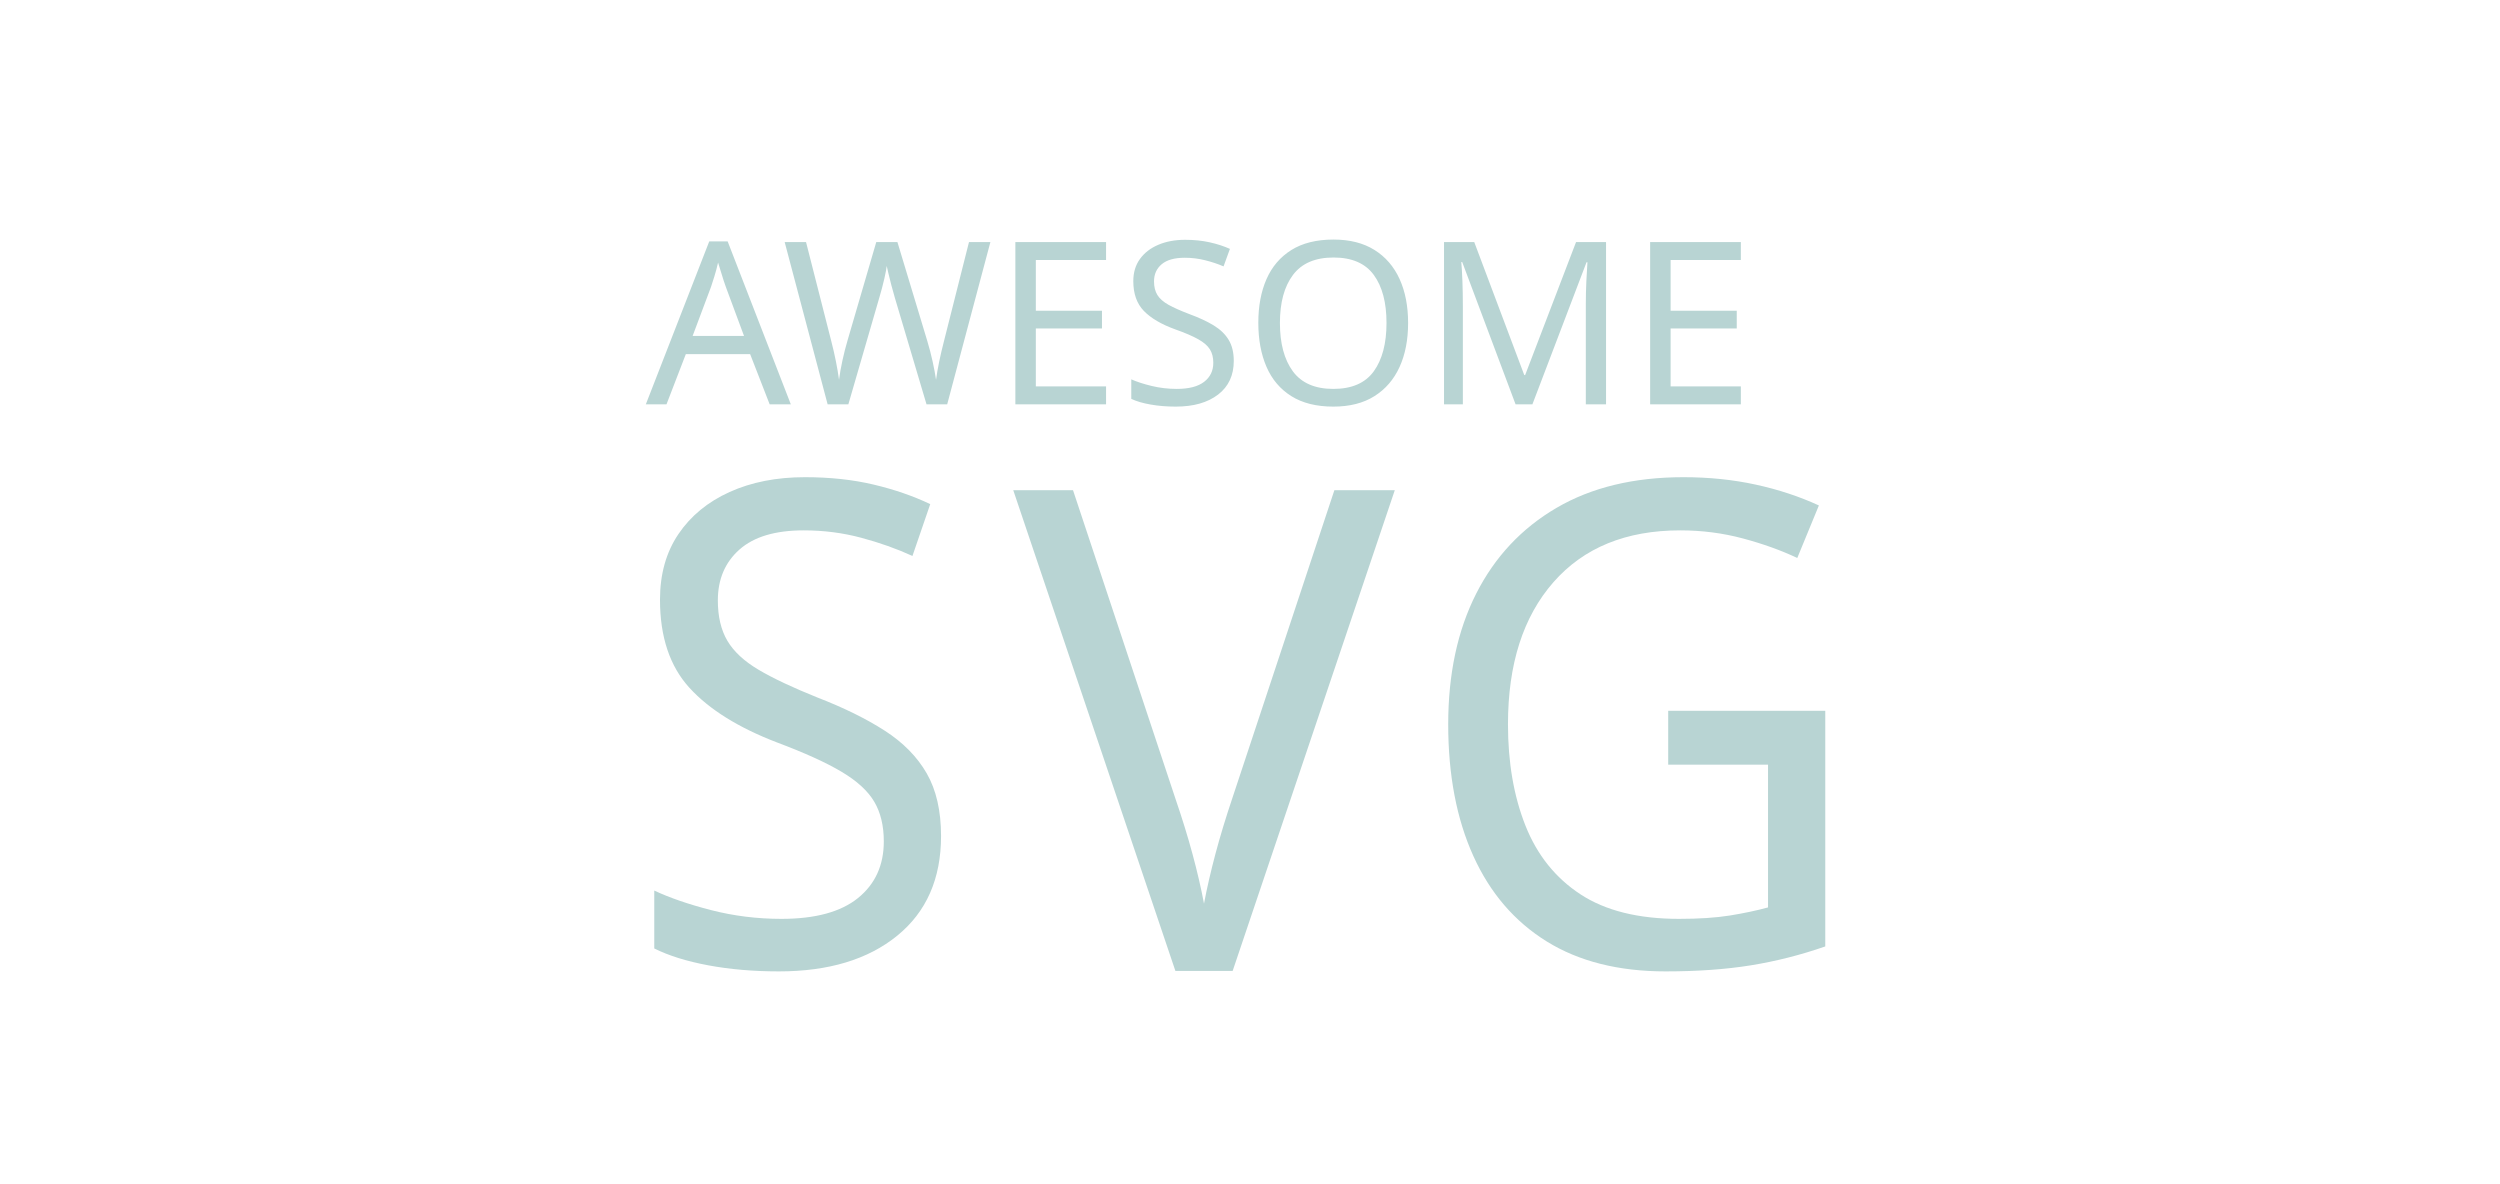
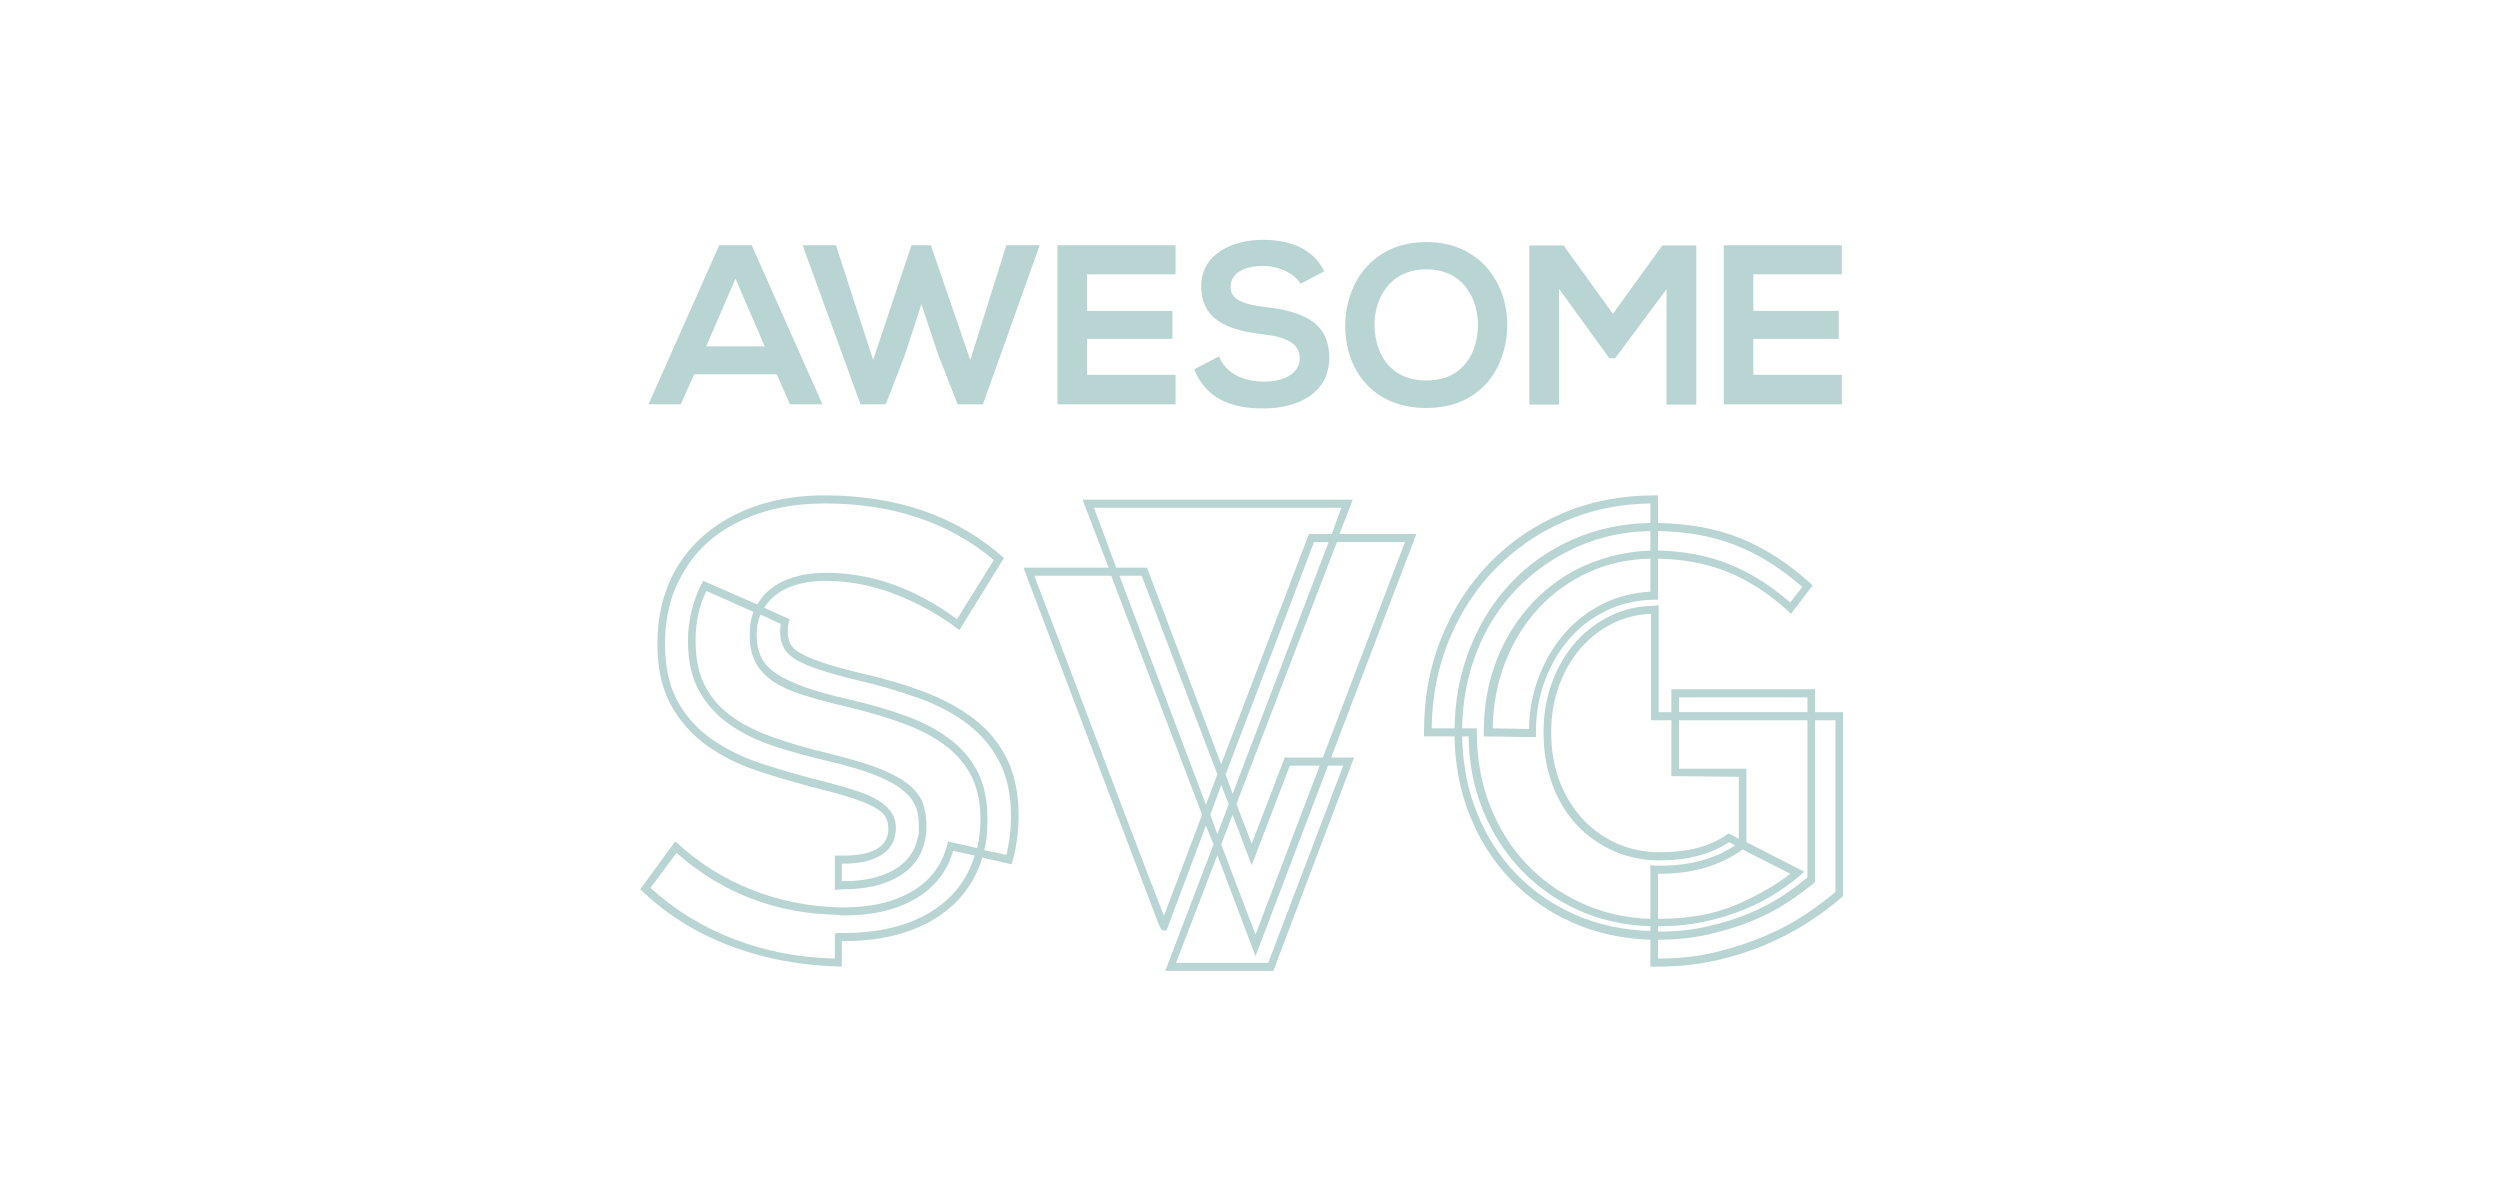
<svg xmlns="http://www.w3.org/2000/svg" version="1.1" id="Layer_1" x="0px" y="0px" width="792px" height="375px" viewBox="0 0 792 375" enable-background="new 0 0 792 375" xml:space="preserve">
-   <text transform="matrix(1 0 0 1 204.5962 128.0957)" fill="#B8D4D3" font-family="'NexaBold'" font-size="72">AWESOME</text>
-   <text transform="matrix(0.9444 0 0 1 197 305.5967)" fill="#B8D4D3" font-family="'TESLA'" font-size="213.289">S</text>
-   <text transform="matrix(0.9444 0 0 1 321 307.5967)" fill="#B8D4D3" font-family="'TESLA'" font-size="213.289">V</text>
-   <text transform="matrix(0.9444 0 0 1 446.501 305.5967)" fill="#B8D4D3" font-family="'TESLA'" font-size="213.289">G</text>
+   <g enable-background="new    ">
+     <g>
+       <g>
+         <path fill="#B8D4D3" d="M246.062,118.591h-26.13l-4.283,9.505H205.44l22.417-50.404h10.281l22.417,50.404h-10.28L246.062,118.591     z M232.998,88.276l-9.281,21.458h18.562L232.998,88.276z" />
+       </g>
+       <g>
+         <path fill="#B8D4D3" d="M311.382,128.096h-7.996l-6.211-15.842l-5.283-15.913l-5.211,16.058l-6.069,15.697h-7.996l-18.349-50.404     h10.567l11.78,36.363l12.137-36.363h6.139l12.494,36.363l11.423-36.363h10.566L311.382,128.096z" />
+       </g>
+       <g>
+         <path fill="#B8D4D3" d="M372.416,128.096h-37.409c0-16.777,0-33.627,0-50.404h37.409v9.217h-28.058v11.593h27.059v8.856h-27.059     v11.378h28.058V128.096z" />
+       </g>
+       <g>
+         <path fill="#B8D4D3" d="M412.034,89.86c-1.714-2.88-6.426-5.616-11.851-5.616c-6.997,0-10.353,2.952-10.353,6.696     c0,4.393,5.14,5.616,11.137,6.337c10.425,1.296,20.134,4.032,20.134,16.057c0,11.233-9.854,16.058-20.989,16.058     c-10.209,0-18.062-3.168-21.775-12.385l7.854-4.104c2.212,5.545,7.995,7.993,14.064,7.993c5.926,0,11.494-2.089,11.494-7.562     c0-4.752-4.926-6.696-11.565-7.416c-10.209-1.225-19.634-3.961-19.634-15.266c0-10.369,10.139-14.617,19.347-14.689     c7.783,0,15.851,2.232,19.635,10.009L412.034,89.86z" />
+       </g>
+       <g>
+         <path fill="#B8D4D3" d="M477.495,103.182c-0.142,13.033-8.065,26.066-25.629,26.066c-17.562,0-25.702-12.745-25.702-25.994     s8.425-26.57,25.702-26.57C469.071,76.684,477.638,90.005,477.495,103.182z M435.446,103.397     c0.214,8.281,4.64,17.138,16.42,17.138s16.207-8.929,16.35-17.21c0.143-8.496-4.569-18.001-16.35-18.001     S435.231,94.9,435.446,103.397z" />
+       </g>
+       <g>
+         <path fill="#B8D4D3" d="M527.966,91.589l-16.278,21.89h-1.856l-15.92-21.962v36.651h-9.424V77.764h10.852l15.635,21.674     l15.635-21.674h10.781v50.404h-9.424V91.589z" />
+       </g>
+       <g>
+         <path fill="#B8D4D3" d="M583.504,128.096h-37.411c0-16.777,0-33.627,0-50.404h37.411v9.217h-28.058v11.593h27.058v8.856h-27.058     v11.378h28.058V128.096z" />
+       </g>
+     </g>
+   </g>
+   <g enable-background="new    ">
+     <g>
+       <g>
+         <path fill="#B8D4D3" d="M271.73,213.029c7.654,1.706,14.604,3.732,20.848,6.078c6.244,2.347,11.614,5.263,16.114,8.746     c4.498,3.485,7.957,7.715,10.374,12.689c2.417,4.979,3.625,10.951,3.625,17.917v0.214c0,2.559-0.201,5.191-0.604,7.891     c-0.403,2.703-0.941,5.119-1.611,7.252l-9.266-2.133c-2.553,8.392-7.654,14.896-15.309,19.516     c-7.654,4.623-17.191,6.932-28.603,6.932h-0.604v8.105c-12.759-0.287-24.575-2.486-35.452-6.611     c-10.877-4.123-20.345-10.096-28.402-17.916l11.079-15.145c7.251,6.686,15.274,11.768,24.071,15.25     c8.793,3.486,18.028,5.369,27.696,5.652h1.612c8.863,0,16.215-1.775,22.056-5.332c5.842-3.553,9.499-8.744,10.978-15.57     l9.266,2.133c0.67-3.125,1.007-6.111,1.007-8.957v-0.428c0-5.258-0.976-9.774-2.92-13.543c-1.948-3.766-4.734-7.002-8.359-9.705     c-3.626-2.699-8.057-5.012-13.294-6.932s-11.148-3.66-17.726-5.226c-5.373-1.28-10.005-2.522-13.898-3.733     c-3.896-1.206-7.085-2.666-9.568-4.371c-2.487-1.707-4.331-3.733-5.54-6.08c-1.208-2.346-1.813-5.152-1.813-8.424v-0.428     c0-2.559,0.403-4.904,1.208-7.038l-14.906-6.612c-2.285,4.552-3.424,9.742-3.424,15.57v0.214c0,5.405,0.907,9.991,2.719,13.757     c1.813,3.77,4.498,7.006,8.058,9.705c3.556,2.703,7.988,5.012,13.294,6.932c5.303,1.92,11.513,3.732,18.632,5.439     c6.446,1.565,11.648,3.129,15.611,4.691c3.959,1.566,7.05,3.273,9.266,5.119c2.216,1.85,3.692,3.807,4.431,5.865     c0.737,2.062,1.108,4.303,1.108,6.719v1.707c0,0.996-0.135,2.062-0.403,3.199c-1.076,4.979-3.862,8.818-8.359,11.518     c-4.5,2.702-10.308,4.053-17.423,4.053c-0.271,0-0.74,0.036-1.41,0.105c-0.674,0.074-1.143,0.107-1.41,0.107v-10.878h2.82     c8.728,0,13.426-2.486,14.1-7.466v-1.279c0-1.279-0.271-2.416-0.806-3.412c-0.539-0.994-1.58-1.953-3.123-2.88     c-1.545-0.923-3.761-1.883-6.647-2.88c-2.889-0.992-6.616-2.059-11.18-3.199c-6.716-1.705-13.193-3.589-19.438-5.652     c-6.244-2.059-11.717-4.799-16.417-8.211c-4.702-3.412-8.46-7.678-11.28-12.797c-2.82-5.119-4.23-11.518-4.23-19.196v-0.427     c0-8.389,1.812-15.923,5.438-22.608c4.296-7.679,10.575-13.614,18.833-17.81c8.259-4.192,17.827-6.292,28.704-6.292     c11.412,0,21.855,1.637,31.322,4.906c9.467,3.272,17.958,8.249,25.481,14.93l-14.1,22.822     c-6.446-4.832-13.294-8.639-20.546-11.41c-7.251-2.773-14.503-4.16-21.754-4.16c-4.567,0-8.529,0.713-11.884,2.133     c-3.358,1.423-5.911,3.556-7.655,6.399l8.058,3.626c-0.403,1.14-0.604,2.062-0.604,2.772v1.493c0,1.279,0.268,2.453,0.806,3.52     c0.535,1.066,1.611,2.062,3.223,2.986c1.611,0.926,3.858,1.886,6.748,2.879C263.236,210.826,267.028,211.893,271.73,213.029z      M267.299,295.572c10.877,0,19.907-2.133,27.092-6.398c7.182-4.266,11.985-10.309,14.402-18.13l-6.849-1.493     c-1.882,6.542-5.842,11.591-11.885,15.144c-6.043,3.556-13.631,5.332-22.761,5.332c-0.806,0-1.41-0.069-1.813-0.213     c-9.669-0.14-18.802-1.847-27.395-5.119c-8.595-3.27-16.517-8.104-23.769-14.503l-8.258,11.09     c7.654,6.969,16.448,12.371,26.387,16.211c9.936,3.839,20.612,5.902,32.027,6.186v-6.826v-1.066c0.132,0,0.302-0.033,0.503-0.106     c0.202-0.069,0.435-0.106,0.705-0.106H267.299z M239.905,191.487c1.879-3.27,4.699-5.759,8.46-7.465     c3.758-1.707,8.189-2.56,13.294-2.56c7.251,0,14.368,1.247,21.352,3.732c6.981,2.49,13.697,6.153,20.143,10.985l11.683-18.77     c-14.235-11.944-32.096-17.917-53.58-17.917c-10.475,0-19.674,1.993-27.596,5.972c-7.925,3.982-13.833,9.598-17.726,16.85     c-3.494,6.116-5.237,13.224-5.237,21.329v0.427c0,7.251,1.309,13.261,3.928,18.022c2.619,4.766,6.175,8.745,10.676,11.944     c4.498,3.2,9.735,5.796,15.712,7.785c5.974,1.993,12.388,3.839,19.236,5.546c4.432,1.14,8.158,2.206,11.179,3.199     c3.021,0.996,5.439,2.1,7.251,3.306c1.813,1.21,3.123,2.489,3.928,3.839c0.806,1.354,1.208,2.88,1.208,4.586v0.427     c0,0.569-0.069,0.997-0.202,1.28c-0.271,2.985-1.847,5.332-4.733,7.038c-2.889,1.706-6.748,2.56-11.582,2.56h-0.604v5.545h0.604     c6.446,0,11.714-1.173,15.812-3.52c4.095-2.346,6.613-5.651,7.554-9.918c0.268-0.709,0.403-1.386,0.403-2.025     c0-0.641,0-1.312,0-2.026v-0.427c0-2.559-0.472-4.762-1.41-6.611c-0.941-1.847-2.518-3.553-4.733-5.119     c-2.216-1.563-5.137-3.02-8.762-4.373c-3.626-1.35-8.126-2.666-13.496-3.945c-6.178-1.42-11.985-3.02-17.423-4.799     c-5.439-1.777-10.172-4.086-14.201-6.932c-4.028-2.844-7.22-6.363-9.568-10.559c-2.351-4.192-3.525-9.491-3.525-15.89v-0.214     c0-2.986,0.368-6.005,1.108-9.064c0.736-3.057,1.712-5.792,2.921-8.211c0.132-0.283,0.267-0.533,0.403-0.747     c0.132-0.213,0.268-0.46,0.403-0.747l1.007,0.427L239.905,191.487z M320.275,258.46c0-6.538-1.177-12.157-3.525-16.851     c-2.351-4.691-5.674-8.707-9.971-12.051c-4.299-3.339-9.467-6.111-15.51-8.318c-6.043-2.202-12.76-4.158-20.143-5.865     c-8.863-2.133-15.076-4.191-18.632-6.186c-3.56-1.988-5.338-4.905-5.338-8.744v-0.427c0-1.136,0.066-1.919,0.201-2.347     l-6.446-2.985c-0.806,1.993-1.208,4.052-1.208,6.185v0.428c0,2.559,0.469,4.835,1.41,6.824c0.938,1.994,2.518,3.732,4.733,5.227     c2.216,1.492,5.203,2.916,8.964,4.266c3.758,1.353,8.46,2.666,14.1,3.945c6.849,1.566,12.958,3.343,18.33,5.332     c5.369,1.993,9.971,4.446,13.798,7.359c3.827,2.916,6.748,6.398,8.762,10.451s3.021,8.924,3.021,14.609v0.428     c0,1.705-0.069,3.342-0.201,4.904c-0.136,1.566-0.403,3.13-0.806,4.693l7.05,1.492c0.403-1.846,0.736-3.766,1.007-5.758     c0.268-1.99,0.403-4.123,0.403-6.398V258.46z" />
+       </g>
+     </g>
+   </g>
+   <g enable-background="new    ">
+     <g>
+       <g>
+         <path fill="#B8D4D3" d="M403.385,307.597h-34.243l15.309-40.099l-2.417-5.972l-12.489,33.272h-0.806     c-0.403,0-0.739-0.213-1.007-0.639c-0.271-0.428-0.941-2.061-2.015-4.906l-41.495-109.417h26.992l-8.258-21.542h85.607     l-4.229,10.877h24.373l-26.992,70.812h7.252L403.385,307.597z M327.647,182.396c0.806,2.133,2.248,5.903,4.331,11.304     c2.08,5.405,4.463,11.661,7.151,18.77c2.685,7.112,5.539,14.647,8.561,22.608c3.021,7.965,5.908,15.57,8.662,22.822     c2.75,7.252,5.237,13.758,7.453,19.516c2.216,5.76,3.859,9.992,4.935,12.691l12.086-31.994l-28.805-75.717H327.647z      M353.632,179.836h9.668l0.403,0.854l23.165,61.427l27.797-72.945h7.251l3.021-8.318h-78.356L353.632,179.836z M354.639,182.396     l27.395,72.518l3.626-9.598l-23.97-62.92H354.639z M372.566,305.037h29.208l23.769-62.494h-4.834l-22.963,60.361l-12.086-31.993     L372.566,305.037z M383.443,258.113l2.216,6.186l3.625-9.598l-2.417-5.973L383.443,258.113z M386.868,267.498l10.877,28.581     l20.344-53.536h-9.467l-12.086,31.567l-6.043-15.997L386.868,267.498z M388.278,245.316l2.215,6.186l30.416-79.771h-4.633     L388.278,245.316z M391.702,254.701l4.834,12.584l10.475-27.301h12.086l25.984-68.253h-21.553L391.702,254.701z" />
+       </g>
+     </g>
+   </g>
+   <g enable-background="new    ">
+     <g>
+       <g>
+         <path fill="#B8D4D3" d="M583.876,225.613v58.229l-0.402,0.426c-2.955,2.56-6.38,5.119-10.273,7.679     c-3.896,2.56-8.293,4.905-13.193,7.038c-4.903,2.133-10.272,3.876-16.114,5.227c-5.842,1.353-12.187,2.025-19.035,2.025h-2.015     v-8.531c-8.97-0.283-17.2-2.096-24.697-5.439c-7.497-3.339-13.986-7.854-19.476-13.543c-5.489-5.686-9.804-12.404-12.948-20.156     c-3.147-7.748-4.787-16.174-4.919-25.275h-9.669v-1.705c0-10.665,1.845-20.547,5.539-29.648     c3.692-9.098,8.794-16.989,15.309-23.674c6.513-6.682,14.201-11.908,23.064-15.677c8.862-3.766,18.531-5.652,29.006-5.652h1.208     v8.745c9.669,0.143,18.33,1.743,25.985,4.799c7.654,3.06,15.037,7.785,22.157,14.184l0.806,0.854l-6.849,8.958l-0.806-0.853     c-6.313-5.686-12.76-9.845-19.338-12.478c-6.581-2.629-13.898-4.016-21.956-4.159v13.011h-1.007     c-5.237,0-10.172,1.066-14.805,3.199s-8.631,5.086-11.985,8.852c-3.358,3.77-6.012,8.211-7.957,13.33     c-1.948,5.119-2.92,10.595-2.92,16.424v1.706l-16.518-0.214v-1.705c0-7.818,1.31-15.178,3.928-22.076     c2.619-6.895,6.411-13.044,11.381-18.449c4.967-5.259,10.642-9.278,17.021-12.051c6.377-2.773,13.194-4.299,20.445-4.586v-6.185     c-8.432,0.143-16.262,1.85-23.488,5.119c-7.227,3.273-13.518,7.679-18.872,13.224c-5.354,5.545-9.536,12.087-12.545,19.623     c-3.012,7.538-4.586,15.714-4.718,24.528h4.633v1.279c0,8.248,1.369,15.927,4.113,23.035c2.741,7.112,6.553,13.261,11.438,18.449     c4.885,5.193,10.67,9.352,17.361,12.479c6.691,3.129,14.05,4.835,22.078,5.119v-17.064c0.403,0.145,0.872,0.214,1.41,0.214h1.812     c9.267,0,17.122-2.133,23.567-6.398l-1.812-1.066c-5.911,3.839-13.093,5.759-21.553,5.759h-2.417     c-5.105-0.283-9.805-1.493-14.101-3.626c-4.299-2.133-7.991-4.976-11.079-8.532c-3.09-3.553-5.473-7.748-7.15-12.584     c-1.681-4.832-2.518-10.023-2.518-15.57v-0.426c0-5.546,0.906-10.771,2.719-15.677c1.813-4.905,4.297-9.135,7.453-12.69     c3.153-3.553,6.88-6.362,11.18-8.426c4.296-2.059,8.929-3.092,13.898-3.092l1.209-0.214v33.913h4.028v-7.252h45.523v7.252     H583.876z M460.803,230.732c0.132-9.098,1.771-17.597,4.919-25.488c3.145-7.892,7.459-14.75,12.948-20.583     c5.489-5.829,12.014-10.415,19.576-13.757c7.563-3.339,15.763-5.083,24.597-5.226v-6.186c-9.907,0.144-19.041,2.063-27.407,5.759     c-8.365,3.699-15.629,8.711-21.785,15.037c-6.156,6.329-11.013,13.793-14.566,22.395c-3.557,8.604-5.4,17.953-5.533,28.048     H460.803z M522.843,293.439c-8.328-0.283-15.947-1.99-22.862-5.119c-6.918-3.126-12.926-7.358-18.027-12.691     c-5.105-5.332-9.134-11.587-12.086-18.769c-2.956-7.179-4.501-15.037-4.633-23.569h-2.015c0.132,8.818,1.706,16.924,4.718,24.315     c3.009,7.396,7.157,13.831,12.444,19.303c5.288,5.476,11.545,9.784,18.771,12.931c7.226,3.146,15.123,4.846,23.689,5.092V293.439     z M522.843,176.983c-7.062,0.144-13.621,1.6-19.684,4.373c-6.062,2.772-11.32,6.579-15.783,11.411     c-4.463,4.836-7.963,10.487-10.494,16.956c-2.53,6.473-3.861,13.475-3.993,21.01l11.481,0.213     c0.132-5.972,1.208-11.551,3.223-16.743c2.015-5.188,4.733-9.737,8.158-13.65c3.424-3.909,7.452-7.002,12.086-9.278     c4.633-2.272,9.634-3.552,15.006-3.839V176.983z M550.842,265.711v-19.622l-21.352-0.213v-17.703h-6.446v-33.7     c-4.431,0.144-8.595,1.21-12.488,3.199c-3.896,1.994-7.251,4.66-10.071,7.999c-2.82,3.343-5.036,7.252-6.647,11.731     c-1.611,4.479-2.417,9.277-2.417,14.396v0.426c0,5.263,0.806,10.132,2.417,14.611c1.611,4.479,3.858,8.391,6.748,11.73     c2.886,3.343,6.311,6.009,10.272,7.998c3.96,1.993,8.359,3.13,13.194,3.413h2.216c8.592,0,15.51-1.847,20.747-5.546l0.604-0.426     L550.842,265.711z M525.26,174.424c8.058,0.144,15.441,1.53,22.157,4.159c6.714,2.633,13.295,6.719,19.74,12.265l3.827-4.906     c-6.849-5.972-13.898-10.378-21.149-13.224c-7.252-2.843-15.444-4.336-24.575-4.479V174.424z M525.26,295.146     c5.505,0,10.642-0.53,15.41-1.593c4.765-1.063,9.13-2.41,13.093-4.039c3.959-1.63,7.519-3.473,10.676-5.529     c3.153-2.053,5.873-4.076,8.158-6.062v-49.749h-40.689v15.356h21.352v23.249l18.33,9.384c-0.271,0.287-0.472,0.464-0.604,0.533     c-0.135,0.074-0.271,0.181-0.402,0.32l-0.403,0.427c-2.149,1.827-4.702,3.687-7.654,5.579c-2.955,1.893-6.313,3.612-10.071,5.155     c-3.761,1.546-7.891,2.81-12.388,3.79c-4.501,0.982-9.436,1.473-14.806,1.473V295.146z M581.459,228.173h-6.445v51.189     l-0.403,0.427c-2.417,1.992-5.237,4.053-8.46,6.186s-6.918,4.052-11.078,5.758c-4.164,1.707-8.731,3.13-13.697,4.266     c-4.97,1.141-10.343,1.707-16.115,1.707v5.973c6.578,0,12.656-0.674,18.229-2.027c5.571-1.35,10.708-3.02,15.41-5.012     c4.698-1.99,8.929-4.229,12.689-6.719c3.758-2.486,7.05-4.939,9.87-7.358V228.173z M525.26,291.094     c9.801,0,18.16-1.527,25.078-4.586c6.915-3.057,12.521-6.293,16.819-9.705l-15.106-7.679c-7.12,5.119-15.781,7.679-25.985,7.679     h-0.806V291.094z M531.907,225.613h40.689v-4.692h-40.689V225.613z" />
+       </g>
+     </g>
+   </g>
</svg>
